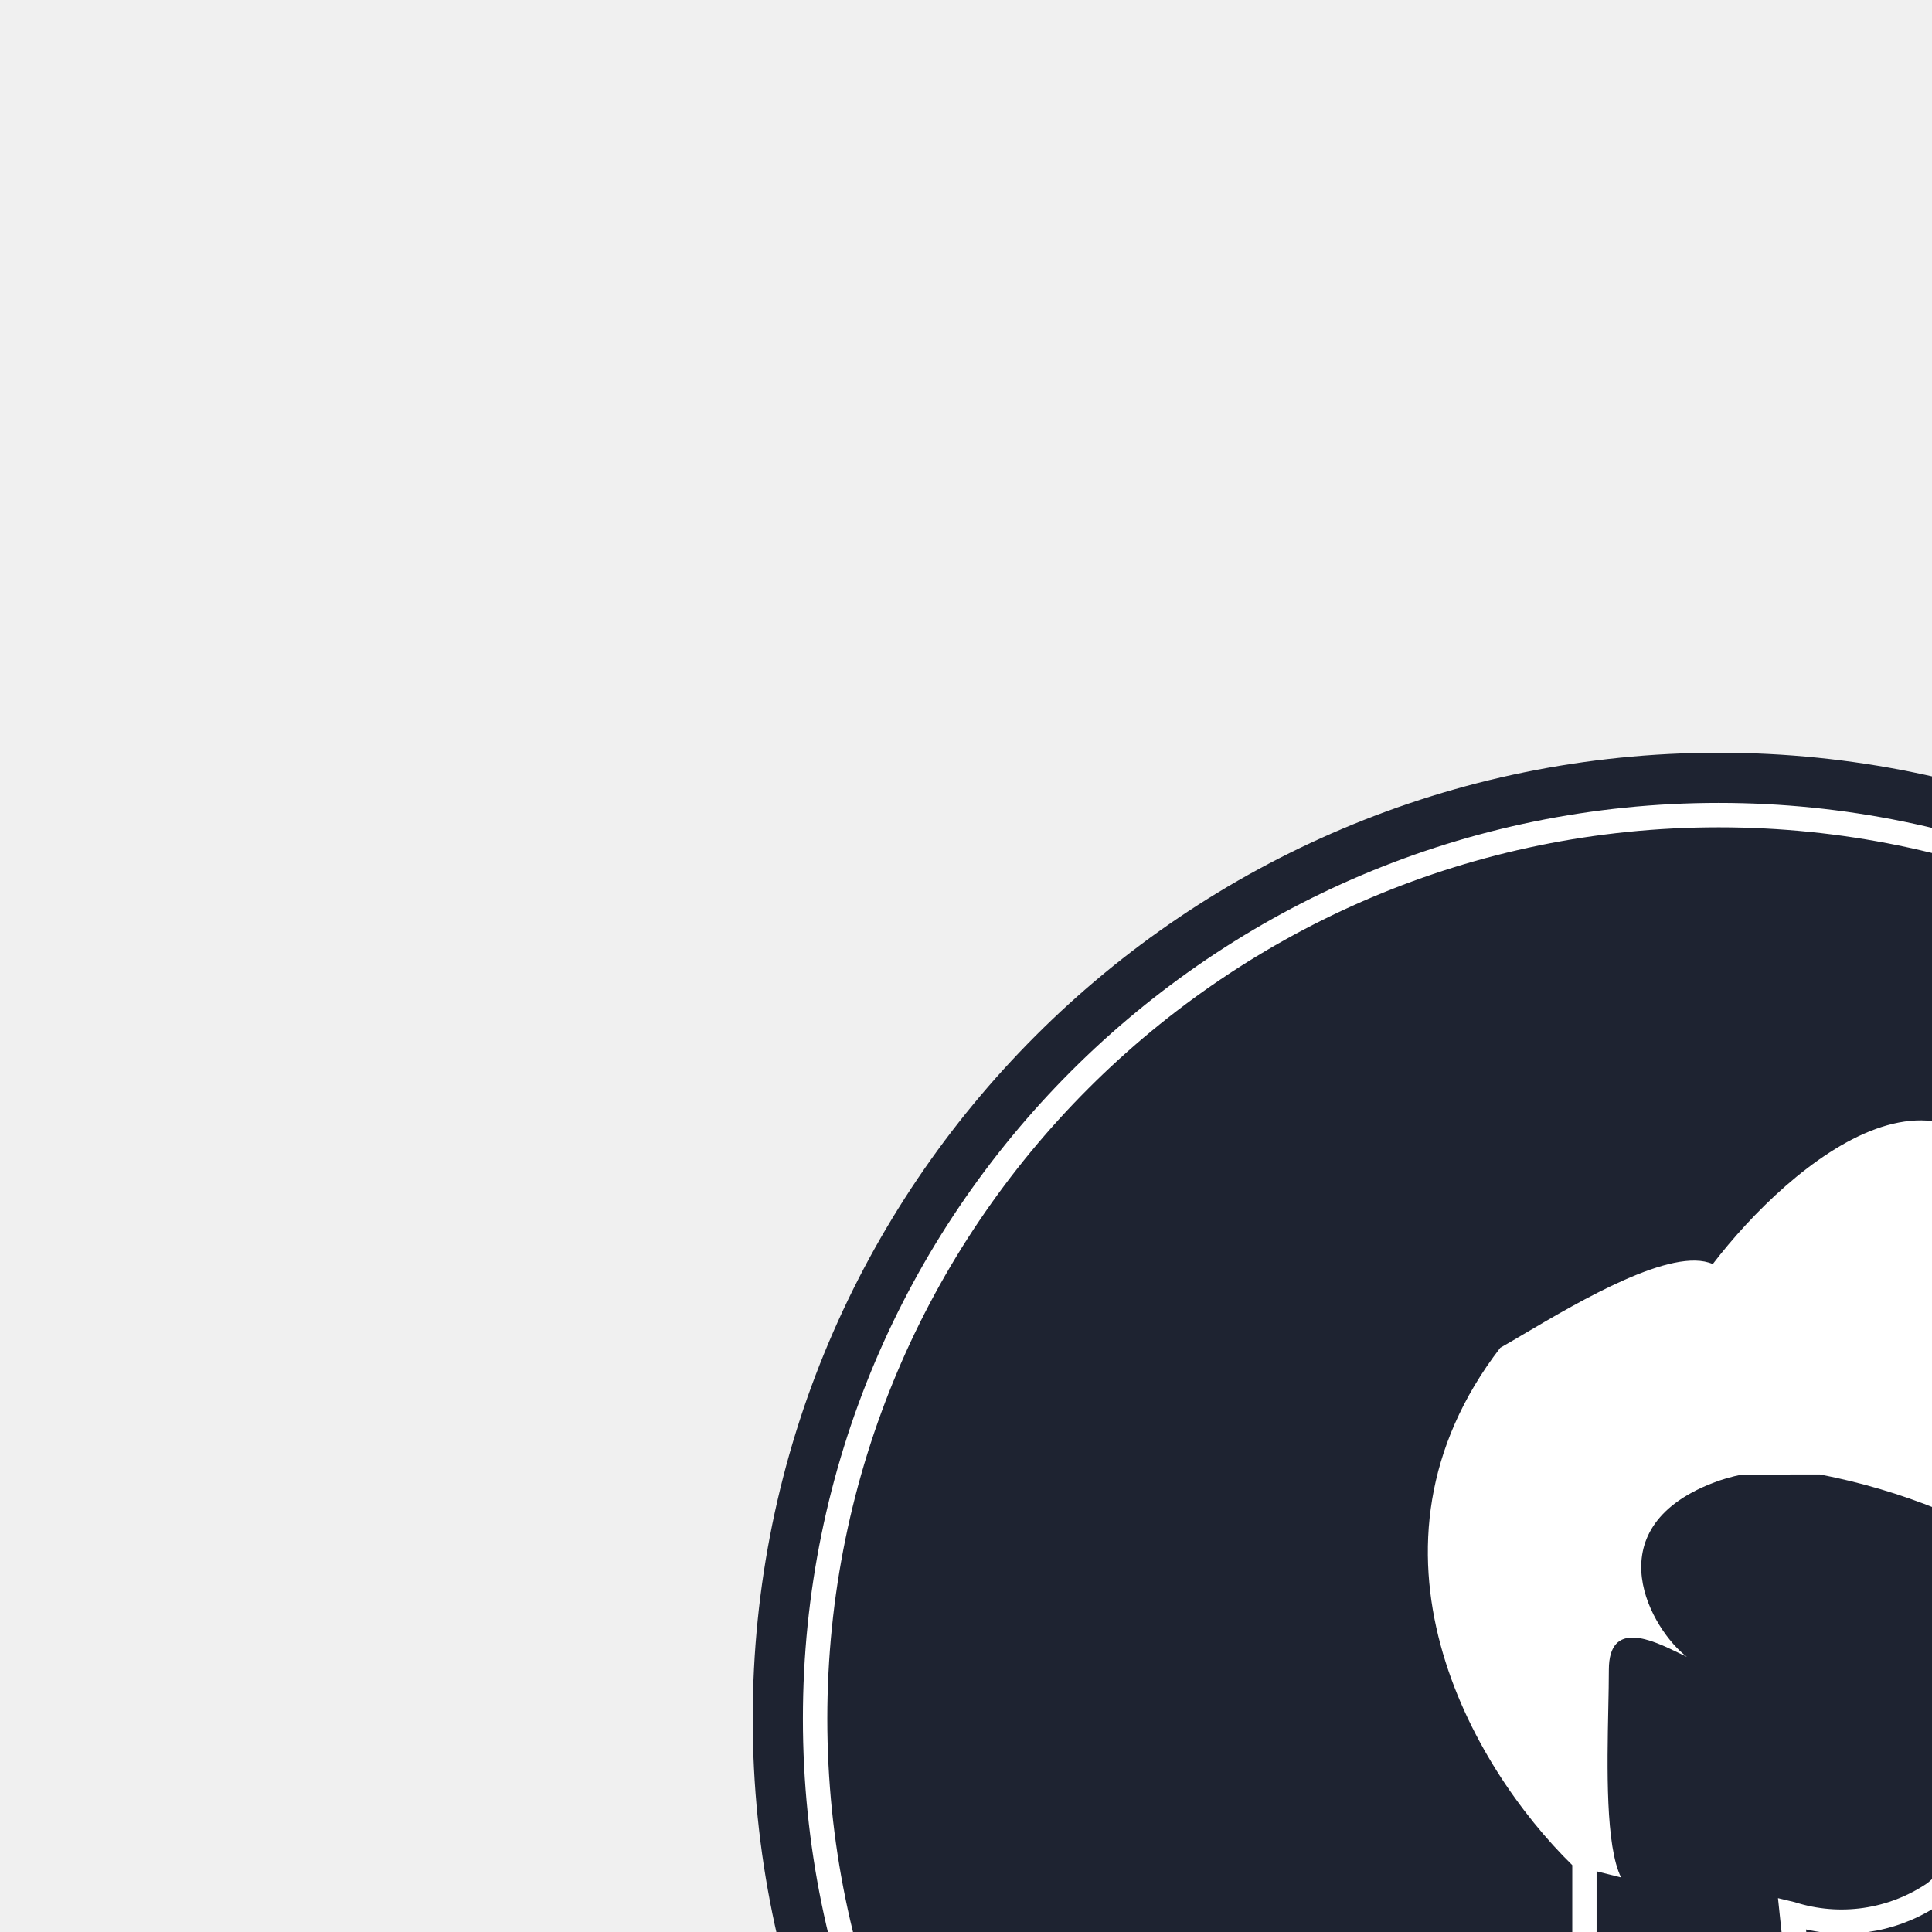
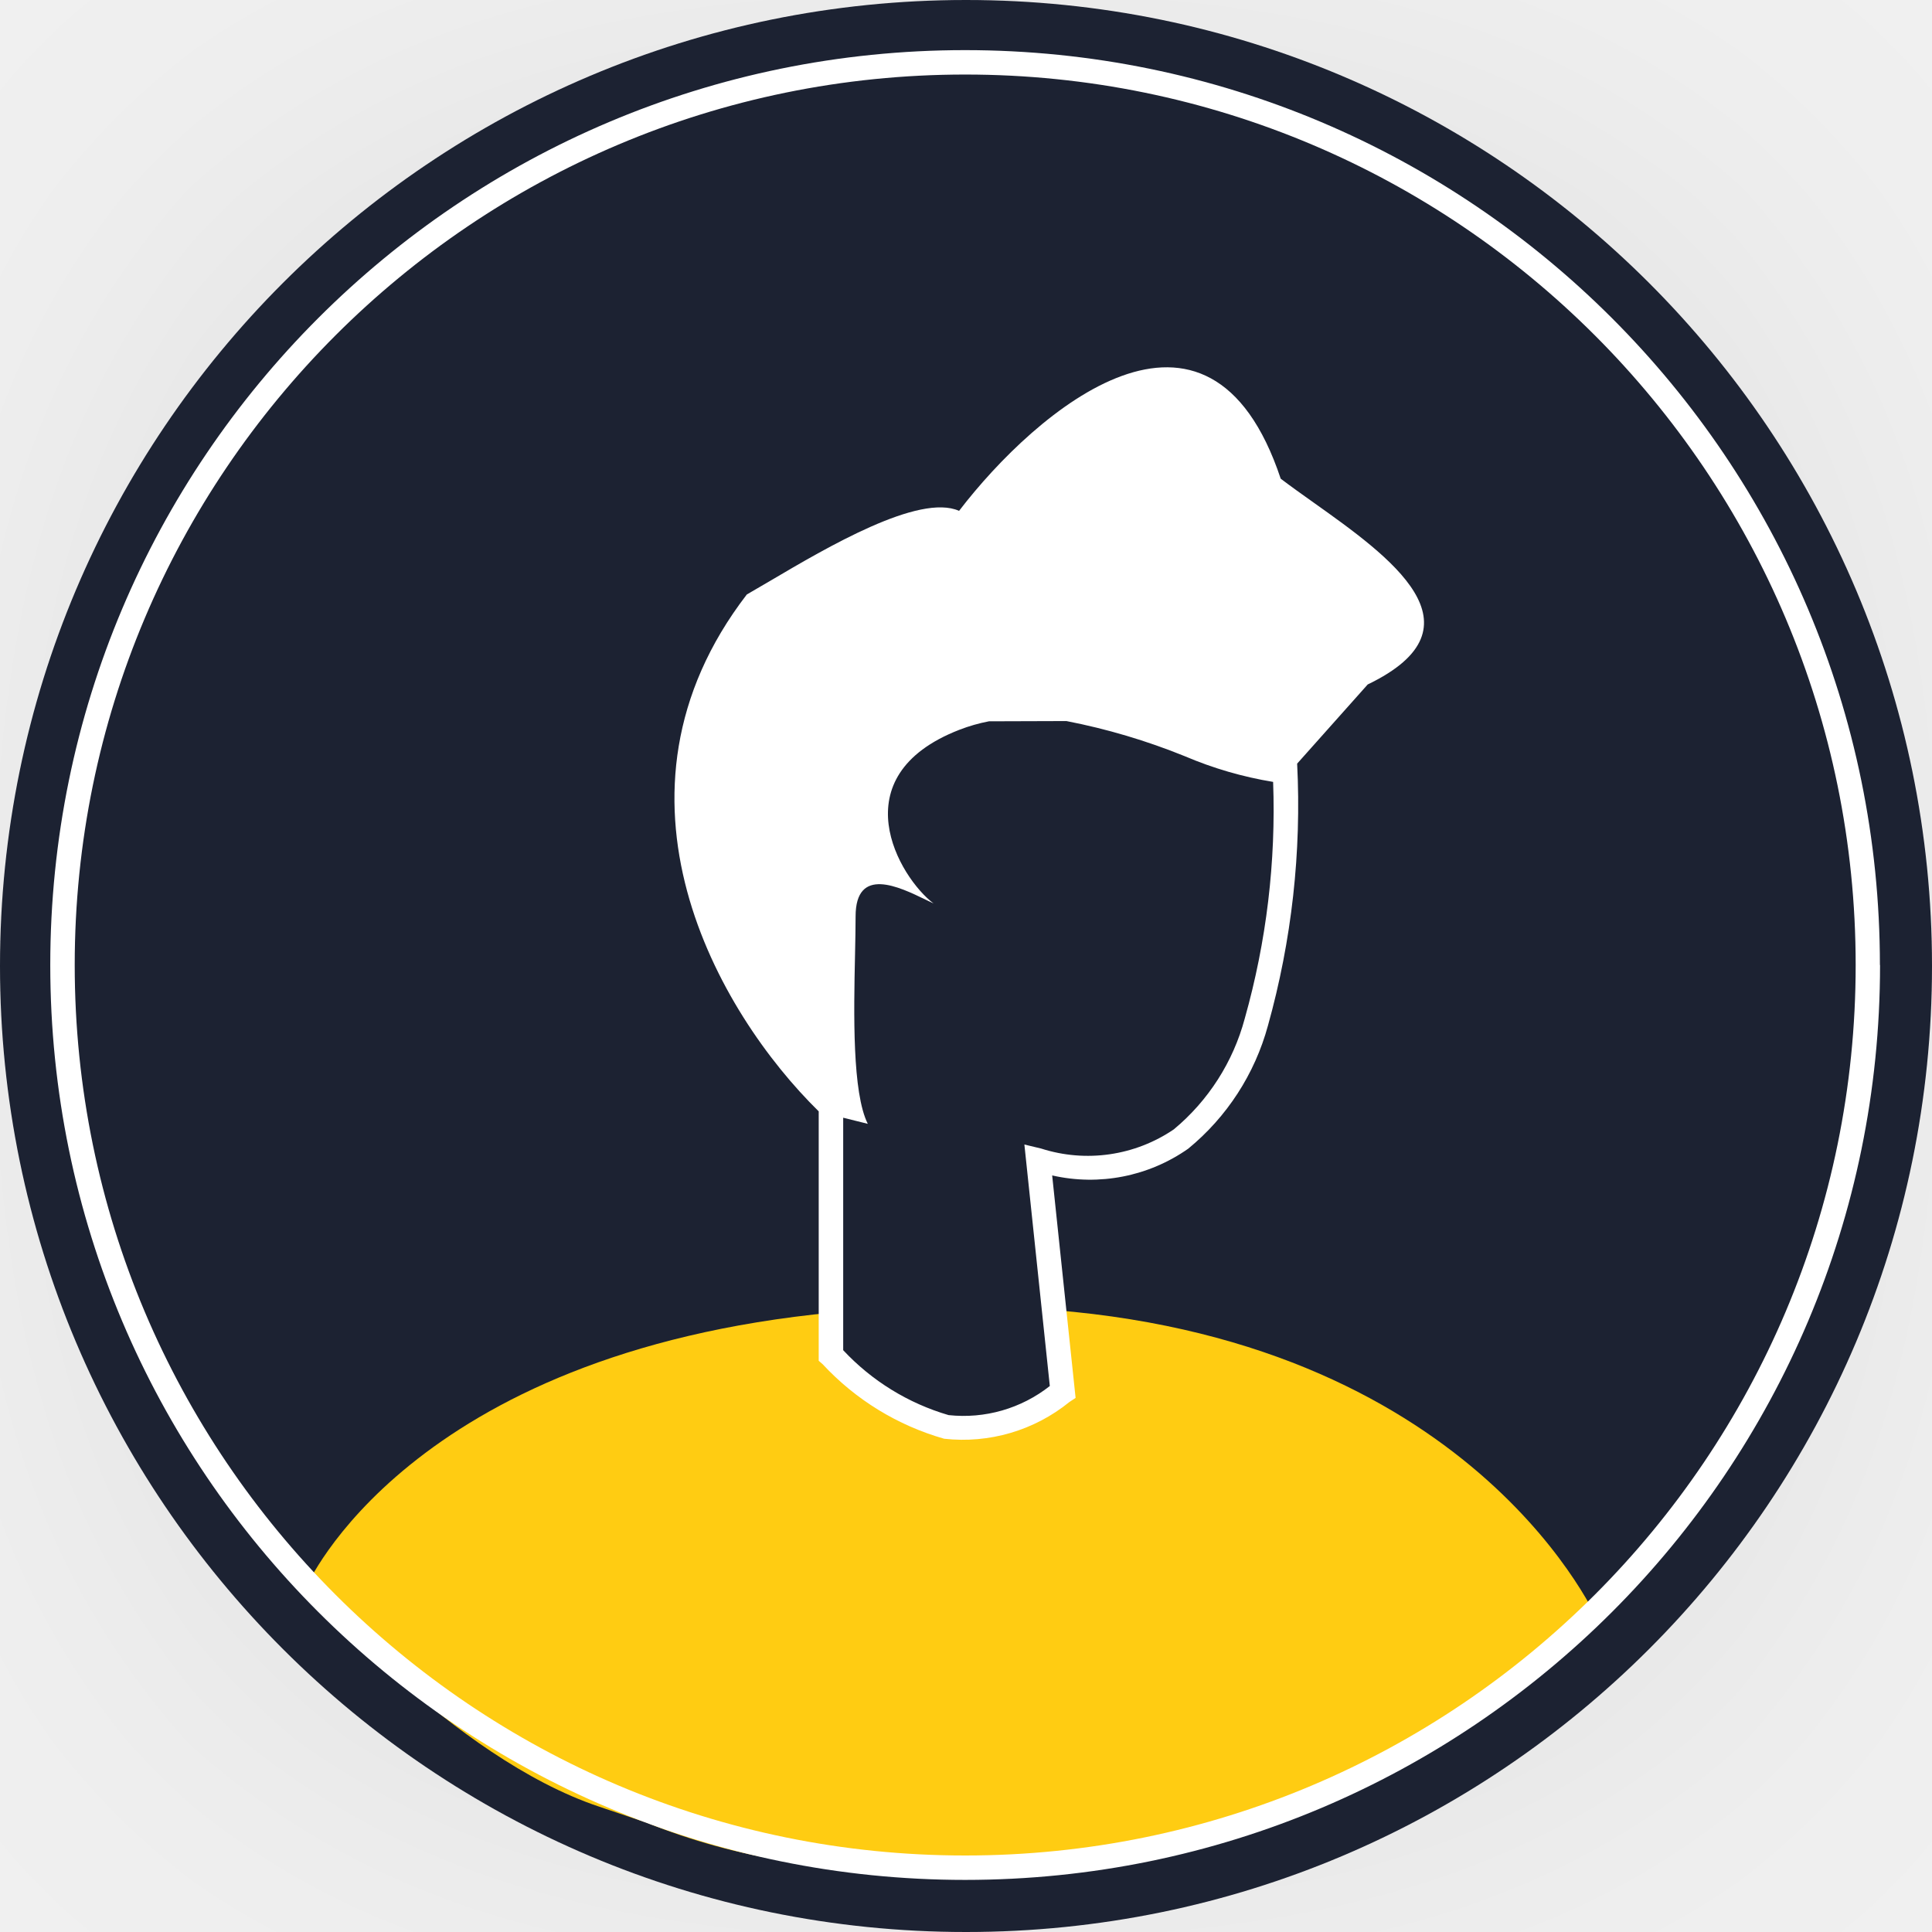
- <svg xmlns="http://www.w3.org/2000/svg">
-   <g id="Group_82" data-name="Group 82" transform="translate(-8 -190)">
+ <svg xmlns="http://www.w3.org/2000/svg" width="55" height="55" viewBox="0 0 55 55">
+   <defs>
+     <filter id="Ellipse_1" x="0" y="0" width="55" height="55">
+       <feOffset />
+       <feGaussianBlur stdDeviation="10" result="blur" />
+       <feFlood flood-opacity="0.063" />
+       <feComposite operator="in" in2="blur" />
+       <feComposite in="SourceGraphic" />
+     </filter>
+   </defs>
+   <g id="Gruppe_82" transform="translate(-8 -190)">
    <g transform="matrix(1, 0, 0, 1, 8, 190)" filter="url(#Ellipse_1)">
-       <circle id="Ellipse_1-2" data-name="Ellipse 1" cx="38.5" cy="38.5" r="38.5" transform="translate(30 30)" fill="#1e2331" />
+       <circle id="Ellipse_1-2" cx="27.5" cy="27.5" r="27.5" fill="#1e2331" />
    </g>
-     <g id="Avatar_7" data-name="Avatar 7" transform="translate(-338 72)">
-       <path id="Path_336" data-name="Path 336" d="M485.587,437.946s-4.71-11.134-21.764-12.514l.423,3.043-.87.966-3.575.547-3.189-1.514-1.573-1.385v-1.558C438.01,427.159,434,436.486,434,436.486s5.84,6.813,11.68,8.76c.709.236,1.338.451,1.91.646,4.141,1.412,5.243,1.787,11.23,1.787,6.813,0,11.55-.758,17.52-3.407A42.305,42.305,0,0,0,485.587,437.946Z" transform="translate(-45.78 -225.166)" fill="#ffcc12" fill-rule="evenodd" />
-       <path id="Path_337" data-name="Path 337" d="M450.027,186.5A35.527,35.527,0,1,1,414.5,150.973,35.527,35.527,0,0,1,450.027,186.5Zm.973,0A36.5,36.5,0,1,1,414.5,150,36.5,36.5,0,0,1,451,186.5Zm-23.255-8.035,2.816-3.159c4.8-2.312.864-5.109-2.166-7.262-.468-.333-.915-.65-1.3-.948-2.874-8.623-9.752-2.738-12.832,1.283-1.6-.709-5.283,1.465-7.527,2.787-.355.209-.674.4-.942.549-6.158,8.005-1.151,16.684,2.869,20.62v9.952l.159.145c1.8,1.634,3.288,2.687,4.844,2.971,1.589.29,3.136-.237,5-1.465l.247-.163-.934-8.877a6.808,6.808,0,0,0,5.43-1.067,9.609,9.609,0,0,0,3.178-4.906A32.687,32.687,0,0,0,427.745,178.465Zm-9.205-1.7a25.481,25.481,0,0,1,4.72,1.395,15.307,15.307,0,0,0,3.526,1.025,30.65,30.65,0,0,1-1.131,9.438,8.658,8.658,0,0,1-2.829,4.423,6.1,6.1,0,0,1-5.294.766l-.67-.161,1.014,9.634c-1.648,1.045-2.869,1.374-4.039,1.16-1.224-.224-2.5-1.055-4.205-2.59v-9.274l.976.244c-.621-1.242-.557-4.394-.509-6.752.012-.565.022-1.085.022-1.521,0-2.027,1.747-1.177,2.786-.673.119.058.228.111.325.155-1.369-1.027-3.757-5.067,1.027-6.929a6.791,6.791,0,0,1,1.182-.339Z" fill="#fff" fill-rule="evenodd" />
+     <g id="Avatar_7" transform="translate(9.427 191.427)">
+       <path id="Pfad_336" d="M470.81,434.361s-3.361-7.945-15.53-8.929l.3,2.171-.621.69-2.551.391-2.275-1.08-1.123-.988V425.5c-12.151,1.16-15.012,7.816-15.012,7.816s4.167,4.862,8.334,6.251c.506.169.955.322,1.363.461a18.287,18.287,0,0,0,8.013,1.275,27.812,27.812,0,0,0,12.5-2.431A30.187,30.187,0,0,0,470.81,434.361Z" transform="translate(-426.707 -389.564)" fill="#ffcc12" fill-rule="evenodd" />
+       <path id="Pfad_337" d="M429.4,176.045a25.35,25.35,0,1,1-25.35-25.35A25.35,25.35,0,0,1,429.4,176.045Zm.694,0A26.045,26.045,0,1,1,404.045,150,26.045,26.045,0,0,1,430.09,176.045ZM413.5,170.312l2.009-2.254c3.426-1.65.616-3.646-1.546-5.182-.334-.237-.653-.464-.931-.676-2.051-6.153-6.959-1.953-9.156.916-1.139-.506-3.77,1.045-5.371,1.989-.253.149-.481.283-.672.392-4.394,5.712-.821,11.9,2.047,14.714v7.1l.114.1a7.53,7.53,0,0,0,3.457,2.12,4.815,4.815,0,0,0,3.566-1.046l.176-.116-.667-6.334a4.858,4.858,0,0,0,3.874-.762,6.857,6.857,0,0,0,2.268-3.5A23.324,23.324,0,0,0,413.5,170.312Zm-6.568-1.212a18.183,18.183,0,0,1,3.368,1,10.921,10.921,0,0,0,2.516.732,21.87,21.87,0,0,1-.807,6.735,6.178,6.178,0,0,1-2.019,3.156,4.353,4.353,0,0,1-3.777.547l-.478-.115.724,6.875a3.967,3.967,0,0,1-2.882.828,6.662,6.662,0,0,1-3-1.848v-6.618l.7.174c-.443-.886-.4-3.136-.363-4.818.008-.4.016-.774.016-1.086,0-1.446,1.247-.84,1.988-.48.085.041.163.079.232.111-.977-.733-2.681-3.616.733-4.944a4.844,4.844,0,0,1,.844-.242Z" transform="translate(-378 -150)" fill="#fff" fill-rule="evenodd" />
    </g>
  </g>
</svg>
